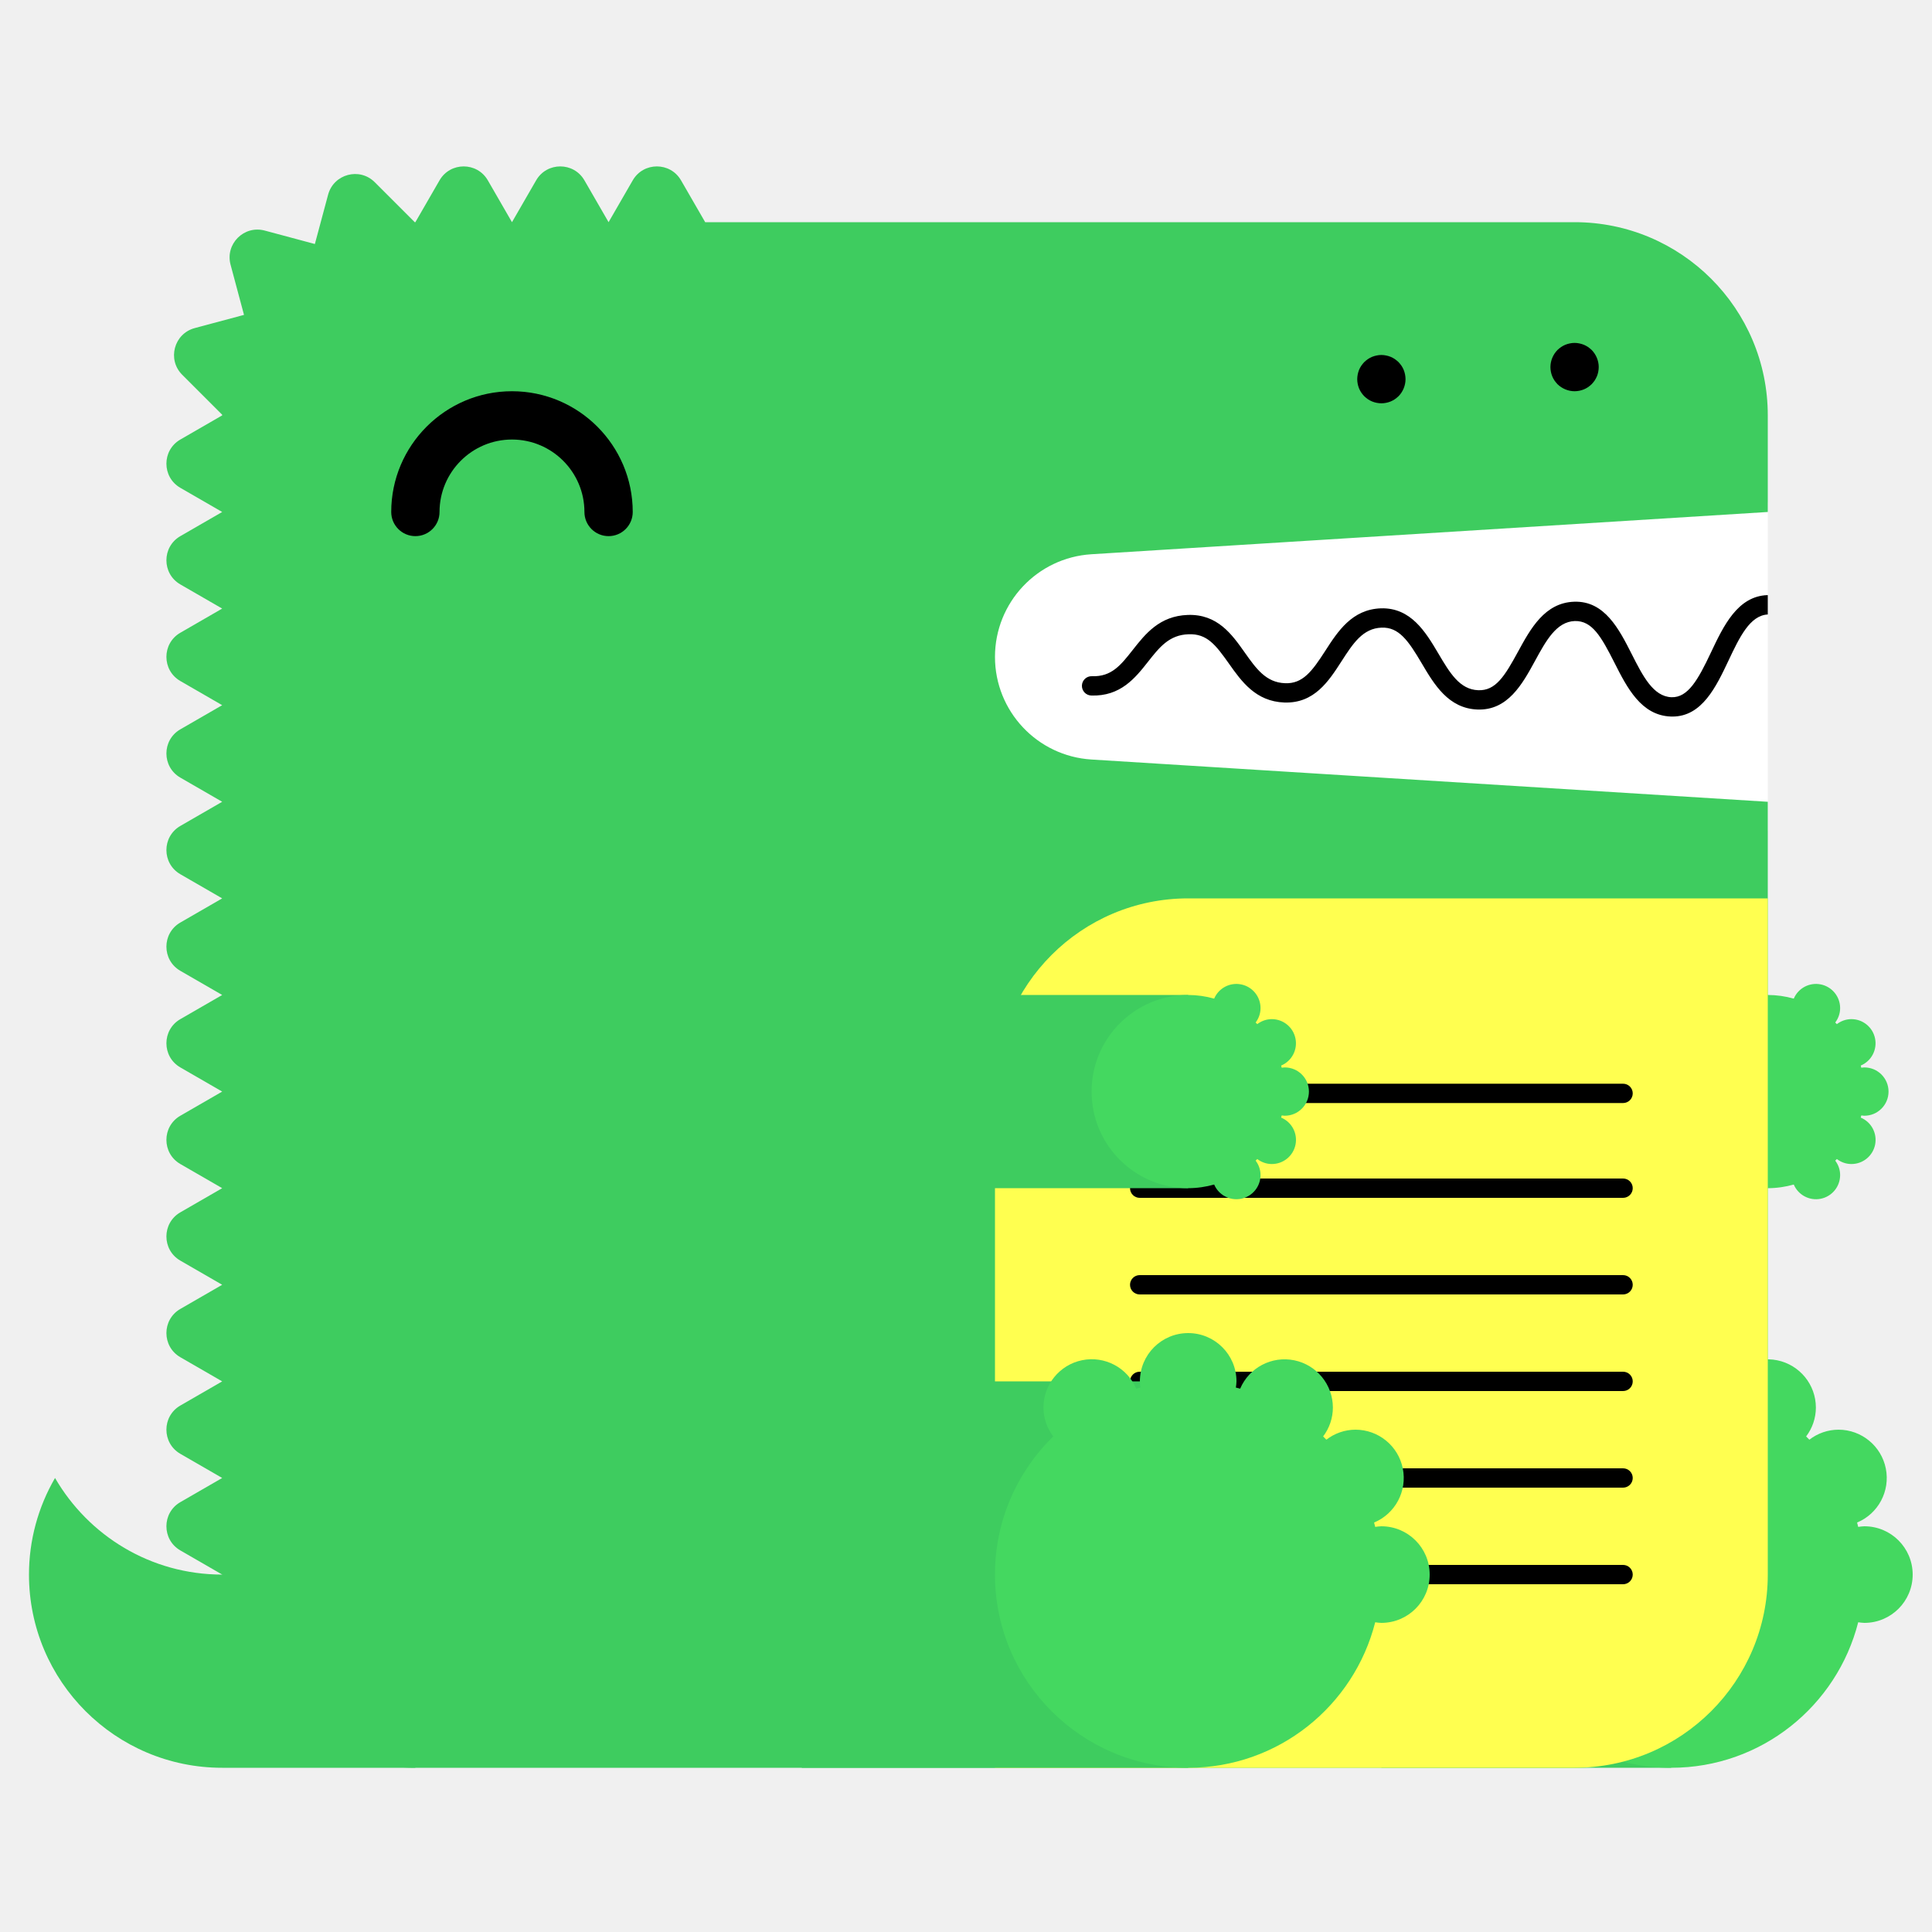
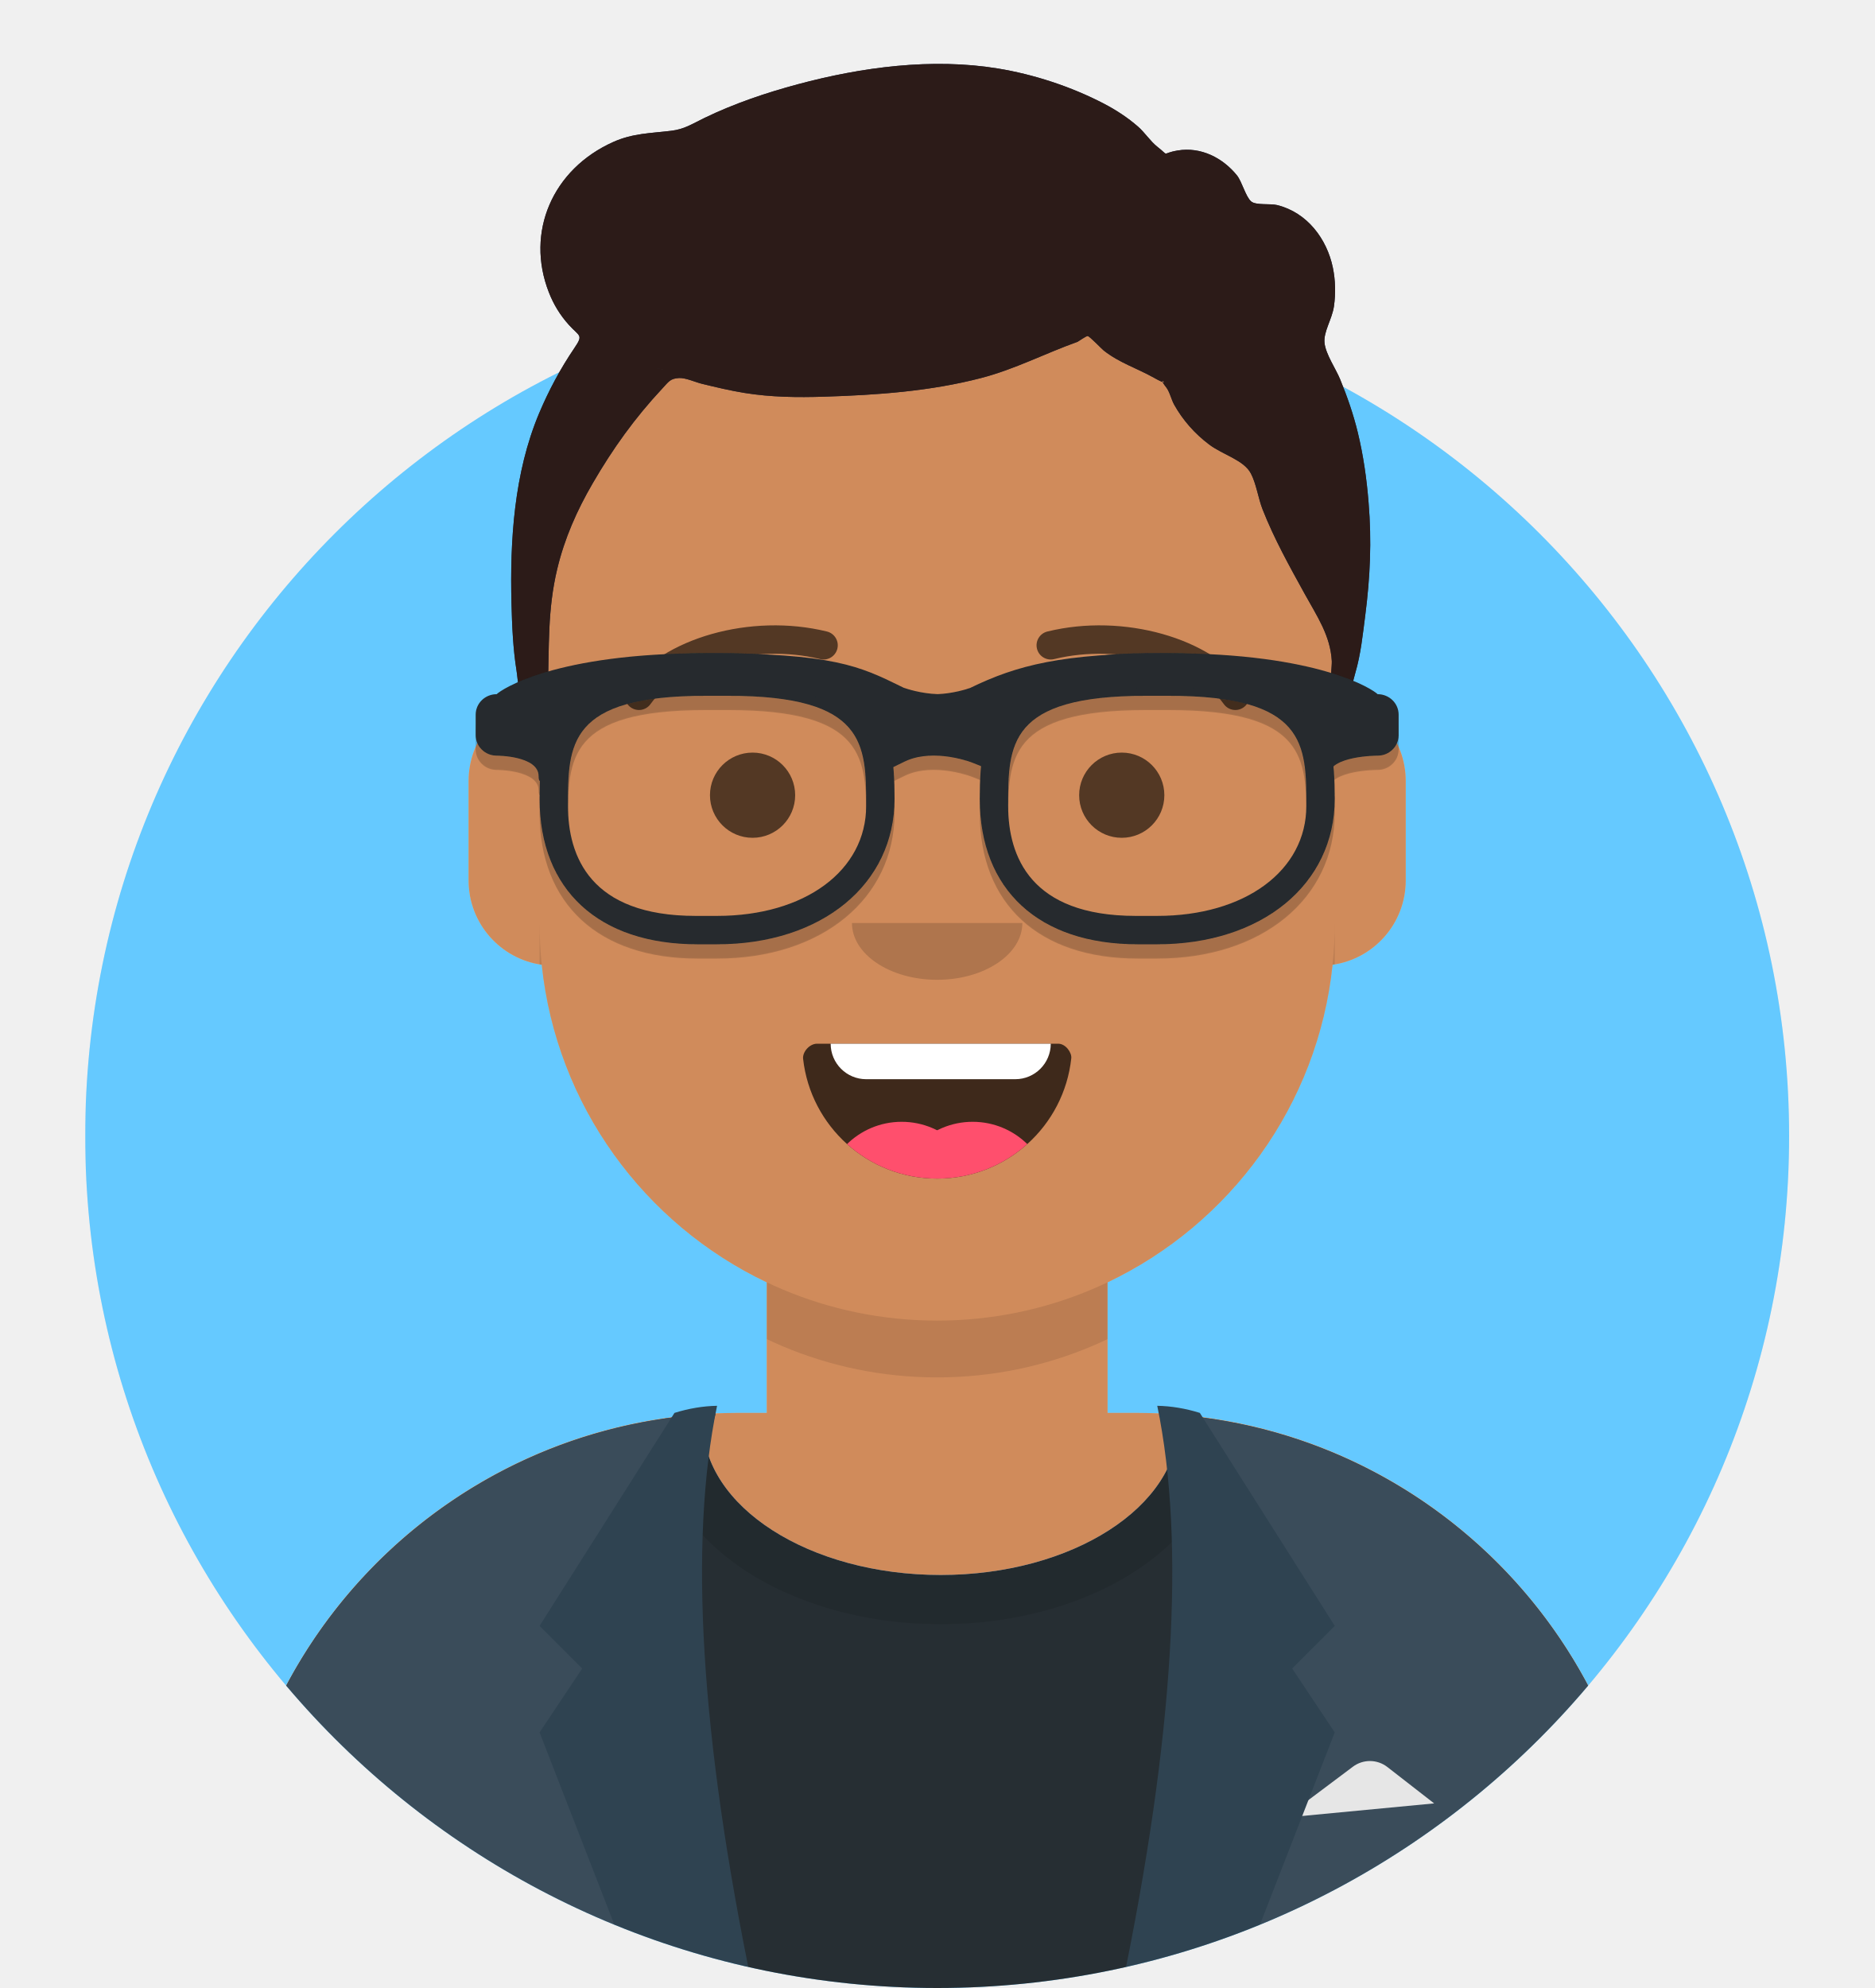
- <svg xmlns="http://www.w3.org/2000/svg" width="200" height="200" viewBox="0 0 200 200">
-   <g fill="none" fill-rule="evenodd">
-     <path fill="#FFF" d="M99 52h84v34H99z" />
-     <path d="M23 163c-7.398 0-13.843-4.027-17.303-10A19.886 19.886 0 0 0 3 163c0 11.046 8.954 20 20 20h20v-20H23z" fill="#3ECC5F" />
-     <path d="M112.98 57.376L183 53V43c0-11.046-8.954-20-20-20H73l-2.5-4.33c-1.112-1.925-3.889-1.925-5 0L63 23l-2.5-4.33c-1.111-1.925-3.889-1.925-5 0L53 23l-2.5-4.33c-1.111-1.925-3.889-1.925-5 0L43 23c-.022 0-.042.003-.065.003l-4.142-4.141c-1.57-1.571-4.252-.853-4.828 1.294l-1.369 5.104-5.192-1.392c-2.148-.575-4.111 1.389-3.535 3.536l1.39 5.193-5.102 1.367c-2.148.576-2.867 3.259-1.296 4.83l4.142 4.142c0 .021-.003.042-.003.064l-4.33 2.5c-1.925 1.111-1.925 3.889 0 5L23 53l-4.33 2.5c-1.925 1.111-1.925 3.889 0 5L23 63l-4.33 2.5c-1.925 1.111-1.925 3.889 0 5L23 73l-4.33 2.5c-1.925 1.111-1.925 3.889 0 5L23 83l-4.33 2.5c-1.925 1.111-1.925 3.889 0 5L23 93l-4.33 2.5c-1.925 1.111-1.925 3.889 0 5L23 103l-4.33 2.5c-1.925 1.111-1.925 3.889 0 5L23 113l-4.33 2.5c-1.925 1.111-1.925 3.889 0 5L23 123l-4.33 2.5c-1.925 1.111-1.925 3.889 0 5L23 133l-4.33 2.5c-1.925 1.111-1.925 3.889 0 5L23 143l-4.33 2.5c-1.925 1.111-1.925 3.889 0 5L23 153l-4.33 2.5c-1.925 1.111-1.925 3.889 0 5L23 163c0 11.046 8.954 20 20 20h120c11.046 0 20-8.954 20-20V83l-70.02-4.376A10.645 10.645 0 0 1 103 68c0-5.621 4.37-10.273 9.98-10.624" fill="#3ECC5F" />
-     <path fill="#3ECC5F" d="M143 183h30v-40h-30z" />
-     <path d="M193 158c-.219 0-.428.037-.639.064-.038-.15-.074-.301-.116-.451A5 5 0 0 0 190.32 148a4.96 4.96 0 0 0-3.016 1.036 26.531 26.531 0 0 0-.335-.336 4.955 4.955 0 0 0 1.011-2.987 5 5 0 0 0-9.599-1.959c-.148-.042-.297-.077-.445-.115.027-.211.064-.42.064-.639a5 5 0 0 0-5-5 5 5 0 0 0-5 5c0 .219.037.428.064.639-.148.038-.297.073-.445.115a4.998 4.998 0 0 0-9.599 1.959c0 1.125.384 2.151 1.011 2.987-3.717 3.632-6.031 8.693-6.031 14.3 0 11.046 8.954 20 20 20 9.339 0 17.16-6.41 19.361-15.064.211.027.42.064.639.064a5 5 0 0 0 5-5 5 5 0 0 0-5-5" fill="#44D860" />
-     <path fill="#3ECC5F" d="M153 123h30v-20h-30z" />
-     <path d="M193 115.5a2.5 2.5 0 1 0 0-5c-.109 0-.214.019-.319.032-.02-.075-.037-.15-.058-.225a2.501 2.501 0 0 0-.963-4.807c-.569 0-1.088.197-1.508.518a6.653 6.653 0 0 0-.168-.168c.314-.417.506-.931.506-1.494a2.5 2.5 0 0 0-4.8-.979A9.987 9.987 0 0 0 183 103c-5.522 0-10 4.478-10 10s4.478 10 10 10c.934 0 1.833-.138 2.69-.377a2.5 2.5 0 0 0 4.8-.979c0-.563-.192-1.077-.506-1.494.057-.055.113-.111.168-.168.42.321.939.518 1.508.518a2.5 2.5 0 0 0 .963-4.807c.021-.074.038-.15.058-.225.105.013.21.032.319.032" fill="#44D860" />
-     <path d="M63 55.5a2.5 2.5 0 0 1-2.5-2.5c0-4.136-3.364-7.5-7.5-7.5s-7.5 3.364-7.5 7.5a2.5 2.5 0 1 1-5 0c0-6.893 5.607-12.5 12.5-12.5S65.5 46.107 65.5 53a2.5 2.5 0 0 1-2.5 2.5" fill="#000" />
-     <path d="M103 183h60c11.046 0 20-8.954 20-20V93h-60c-11.046 0-20 8.954-20 20v70z" fill="#FFFF50" />
-     <path d="M168.02 124h-50.04a1 1 0 1 1 0-2h50.04a1 1 0 1 1 0 2m0 20h-50.04a1 1 0 1 1 0-2h50.04a1 1 0 1 1 0 2m0 20h-50.04a1 1 0 1 1 0-2h50.04a1 1 0 1 1 0 2m0-49.814h-50.04a1 1 0 1 1 0-2h50.04a1 1 0 1 1 0 2m0 19.814h-50.04a1 1 0 1 1 0-2h50.04a1 1 0 1 1 0 2m0 20h-50.04a1 1 0 1 1 0-2h50.04a1 1 0 1 1 0 2M183 61.611c-.012 0-.022-.006-.034-.005-3.09.105-4.552 3.196-5.842 5.923-1.346 2.85-2.387 4.703-4.093 4.647-1.889-.068-2.969-2.202-4.113-4.46-1.314-2.594-2.814-5.536-5.963-5.426-3.046.104-4.513 2.794-5.807 5.167-1.377 2.528-2.314 4.065-4.121 3.994-1.927-.07-2.951-1.805-4.136-3.813-1.321-2.236-2.848-4.75-5.936-4.664-2.994.103-4.465 2.385-5.763 4.4-1.373 2.13-2.335 3.428-4.165 3.351-1.973-.07-2.992-1.51-4.171-3.177-1.324-1.873-2.816-3.993-5.895-3.89-2.928.1-4.399 1.97-5.696 3.618-1.232 1.564-2.194 2.802-4.229 2.724a1 1 0 0 0-.072 2c3.017.101 4.545-1.8 5.872-3.487 1.177-1.496 2.193-2.787 4.193-2.855 1.926-.082 2.829 1.115 4.195 3.045 1.297 1.834 2.769 3.914 5.731 4.021 3.103.104 4.596-2.215 5.918-4.267 1.182-1.834 2.202-3.417 4.15-3.484 1.793-.067 2.769 1.35 4.145 3.681 1.297 2.197 2.766 4.686 5.787 4.796 3.125.108 4.634-2.62 5.949-5.035 1.139-2.088 2.214-4.06 4.119-4.126 1.793-.042 2.728 1.595 4.111 4.33 1.292 2.553 2.757 5.445 5.825 5.556l.169.003c3.064 0 4.518-3.075 5.805-5.794 1.139-2.41 2.217-4.68 4.067-4.773v-2z" fill="#000" />
-     <path fill="#3ECC5F" d="M83 183h40v-40H83z" />
-     <path d="M143 158c-.219 0-.428.037-.639.064-.038-.15-.074-.301-.116-.451A5 5 0 0 0 140.32 148a4.96 4.96 0 0 0-3.016 1.036 26.531 26.531 0 0 0-.335-.336 4.955 4.955 0 0 0 1.011-2.987 5 5 0 0 0-9.599-1.959c-.148-.042-.297-.077-.445-.115.027-.211.064-.42.064-.639a5 5 0 0 0-5-5 5 5 0 0 0-5 5c0 .219.037.428.064.639-.148.038-.297.073-.445.115a4.998 4.998 0 0 0-9.599 1.959c0 1.125.384 2.151 1.011 2.987-3.717 3.632-6.031 8.693-6.031 14.3 0 11.046 8.954 20 20 20 9.339 0 17.16-6.41 19.361-15.064.211.027.42.064.639.064a5 5 0 0 0 5-5 5 5 0 0 0-5-5" fill="#44D860" />
-     <path fill="#3ECC5F" d="M83 123h40v-20H83z" />
-     <path d="M133 115.5a2.5 2.5 0 1 0 0-5c-.109 0-.214.019-.319.032-.02-.075-.037-.15-.058-.225a2.501 2.501 0 0 0-.963-4.807c-.569 0-1.088.197-1.508.518a6.653 6.653 0 0 0-.168-.168c.314-.417.506-.931.506-1.494a2.5 2.5 0 0 0-4.8-.979A9.987 9.987 0 0 0 123 103c-5.522 0-10 4.478-10 10s4.478 10 10 10c.934 0 1.833-.138 2.69-.377a2.5 2.5 0 0 0 4.8-.979c0-.563-.192-1.077-.506-1.494.057-.055.113-.111.168-.168.42.321.939.518 1.508.518a2.5 2.5 0 0 0 .963-4.807c.021-.074.038-.15.058-.225.105.013.21.032.319.032" fill="#44D860" />
-     <path d="M143 41.75c-.16 0-.33-.02-.49-.05a2.52 2.52 0 0 1-.47-.14c-.15-.06-.29-.14-.431-.23-.13-.09-.259-.2-.38-.31-.109-.12-.219-.24-.309-.38s-.17-.28-.231-.43a2.619 2.619 0 0 1-.189-.96c0-.16.02-.33.05-.49.03-.16.08-.31.139-.47.061-.15.141-.29.231-.43.09-.13.2-.26.309-.38.121-.11.25-.22.38-.31.141-.09.281-.17.431-.23.149-.06.31-.11.47-.14.32-.07.65-.07.98 0 .159.03.32.08.47.14.149.06.29.14.43.23.13.09.259.2.38.31.11.12.22.25.31.38.09.14.17.28.23.43.06.16.11.31.14.47.029.16.05.33.05.49 0 .66-.271 1.31-.73 1.77-.121.11-.25.22-.38.31-.14.09-.281.17-.43.23a2.565 2.565 0 0 1-.96.19m20-1.25c-.66 0-1.3-.27-1.771-.73a3.802 3.802 0 0 1-.309-.38c-.09-.14-.17-.28-.231-.43a2.619 2.619 0 0 1-.189-.96c0-.66.27-1.3.729-1.77.121-.11.25-.22.38-.31.141-.09.281-.17.431-.23.149-.06.31-.11.47-.14.32-.07.66-.07.98 0 .159.03.32.08.47.14.149.06.29.14.43.23.13.09.259.2.38.31.459.47.73 1.11.73 1.77 0 .16-.021.33-.05.49-.03.16-.08.32-.14.47-.07.15-.14.29-.23.43-.09.13-.2.26-.31.38-.121.11-.25.22-.38.31-.14.09-.281.17-.43.23a2.565 2.565 0 0 1-.96.19" fill="#000" />
+ <svg xmlns="http://www.w3.org/2000/svg" xmlns:xlink="http://www.w3.org/1999/xlink" width="264px" height="280px" viewBox="0 0 264 280" version="1.1">
+   <defs>
+     <circle id="react-path-1" cx="120" cy="120" r="120" />
+     <path d="M12,160 C12,226.274 65.726,280 132,280 C198.274,280 252,226.274 252,160 L264,160 L264,-1.42108547e-14 L-3.19744231e-14,-1.42108547e-14 L-3.19744231e-14,160 L12,160 Z" id="react-path-2" />
+     <path d="M124,144.611 L124,163 L128,163 L128,163 C167.765,163 200,195.235 200,235 L200,244 L0,244 L0,235 C-4.86974701e-15,195.235 32.235,163 72,163 L72,163 L76,163 L76,144.611 C58.763,136.422 46.372,119.687 44.305,99.881 C38.48,99.058 34,94.052 34,88 L34,74 C34,68.054 38.325,63.118 44,62.166 L44,56 L44,56 C44,25.072 69.072,5.68137151e-15 100,0 L100,0 L100,0 C130.928,-5.68137151e-15 156,25.072 156,56 L156,62.166 C161.675,63.118 166,68.054 166,74 L166,88 C166,94.052 161.52,99.058 155.695,99.881 C153.628,119.687 141.237,136.422 124,144.611 Z" id="react-path-3" />
+   </defs>
+   <g id="Avataaar" stroke="none" stroke-width="1" fill="none" fill-rule="evenodd">
+     <g transform="translate(-825, -1100)" id="Avataaar/Circle">
+       <g transform="translate(825, 1100)">
+         <g id="Circle" stroke-width="1" fill-rule="evenodd" transform="translate(12, 40)">
+           <mask id="react-mask-4" fill="white">
+             <use xlink:href="#react-path-1" />
+           </mask>
+           <use id="Circle-Background" fill="#E6E6E6" xlink:href="#react-path-1" />
+           <g id="Color/Palette/Blue-01" mask="url(#react-mask-4)" fill="#65C9FF">
+             <rect id="🖍Color" x="0" y="0" width="240" height="240" />
+           </g>
+         </g>
+         <mask id="react-mask-5" fill="white">
+           <use xlink:href="#react-path-2" />
+         </mask>
+         <g id="Mask" />
+         <g id="Avataaar" stroke-width="1" fill-rule="evenodd" mask="url(#react-mask-5)">
+           <g id="Body" transform="translate(32, 36)">
+             <mask id="react-mask-6" fill="white">
+               <use xlink:href="#react-path-3" />
+             </mask>
+             <use fill="#D0C6AC" xlink:href="#react-path-3" />
+             <g id="Skin/👶🏽-03-Brown" mask="url(#react-mask-6)" fill="#D08B5B">
+               <g transform="translate(0, 0)" id="Color">
+                 <rect x="0" y="0" width="264" height="280" />
+               </g>
+             </g>
+             <path d="M156,79 L156,102 C156,132.928 130.928,158 100,158 C69.072,158 44,132.928 44,102 L44,79 L44,94 C44,124.928 69.072,150 100,150 C130.928,150 156,124.928 156,94 L156,79 Z" id="Neck-Shadow" fill-opacity="0.1" fill="#000000" mask="url(#react-mask-6)" />
+           </g>
+           <g id="Clothing/Blazer-+-Shirt" transform="translate(0, 170)">
+             <defs>
+               <path d="M133.96,0.295 C170.936,3.325 200,34.294 200,72.052 L200,81 L0,81 L0,72.052 C1.22536245e-14,33.953 29.592,2.765 67.045,0.22 C67.015,0.593 67,0.969 67,1.348 C67,13.211 81.998,22.828 100.5,22.828 C119.002,22.828 134,13.211 134,1.348 C134,0.995 133.987,0.644 133.96,0.295 Z" id="react-path-227" />
+             </defs>
+             <g id="Shirt" transform="translate(32, 29)">
+               <mask id="react-mask-228" fill="white">
+                 <use xlink:href="#react-path-227" />
+               </mask>
+               <use id="Clothes" fill="#E6E6E6" xlink:href="#react-path-227" />
+               <g id="Color/Palette/Black" mask="url(#react-mask-228)" fill="#262E33">
+                 <g transform="translate(-32, -29)" id="🖍Color">
+                   <rect x="0" y="0" width="264" height="110" />
+                 </g>
+               </g>
+               <g id="Shadowy" opacity="0.6" mask="url(#react-mask-228)" fill-opacity="0.16" fill="#000000">
+                 <g transform="translate(60, -25)" id="Hola-👋🏼">
+                   <ellipse cx="40.5" cy="27.848" rx="39.635" ry="26.914" />
+                 </g>
+               </g>
+             </g>
+             <g id="Blazer" transform="translate(32, 28)">
+               <path d="M68.785,1.122 C30.512,2.804 -1.89486556e-14,34.365 -1.42108547e-14,73.052 L0,73.052 L0,82 L69.362,82 C65.961,69.92 64,55.709 64,40.5 C64,26.173 65.74,12.731 68.785,1.122 Z M131.638,82 L200,82 L200,73.052 C200,34.707 170.025,3.363 132.229,1.174 C135.265,12.771 137,26.194 137,40.5 C137,55.709 135.039,69.92 131.638,82 Z" id="Saco" fill="#3A4C5A" />
+               <path d="M149,58 L158.556,50.833 L158.556,50.833 C159.999,49.751 161.988,49.768 163.412,50.876 L170,56 L149,58 Z" id="Pocket-hanky" fill="#E6E6E6" />
+               <path d="M69,1.13686838e-13 C65,19.333 66.667,46.667 74,82 L58,82 L44,46 L50,37 L44,31 L63,1 C65.028,0.369 67.028,0.036 69,1.13686838e-13 Z" id="Wing" fill="#2F4351" />
+               <path d="M151,1.13686838e-13 C147,19.333 148.667,46.667 156,82 L140,82 L126,46 L132,37 L126,31 L145,1 C147.028,0.369 149.028,0.036 151,1.13686838e-13 Z" id="Wing" fill="#2F4351" transform="translate(141, 41) scale(-1, 1) translate(-141, -41) " />
+             </g>
+           </g>
+           <g id="Face" transform="translate(76, 82)" fill="#000000">
+             <g id="Mouth/Smile" transform="translate(2, 52)">
+               <defs>
+                 <path d="M35.118,15.128 C36.176,24.62 44.226,32 54,32 C63.804,32 71.874,24.574 72.892,15.04 C72.974,14.273 72.117,13 71.043,13 C56.149,13 44.738,13 37.087,13 C36.007,13 35.012,14.178 35.118,15.128 Z" id="react-path-267" />
+               </defs>
+               <mask id="react-mask-268" fill="white">
+                 <use xlink:href="#react-path-267" />
+               </mask>
+               <use id="Mouth" fill-opacity="0.7" fill="#000000" fill-rule="evenodd" xlink:href="#react-path-267" />
+               <rect id="Teeth" fill="#FFFFFF" fill-rule="evenodd" mask="url(#react-mask-268)" x="39" y="2" width="31" height="16" rx="5" />
+               <g id="Tongue" stroke-width="1" fill-rule="evenodd" mask="url(#react-mask-268)" fill="#FF4F6D">
+                 <g transform="translate(38, 24)">
+                   <circle cx="11" cy="11" r="11" />
+                   <circle cx="21" cy="11" r="11" />
+                 </g>
+               </g>
+             </g>
+             <g id="Nose/Default" transform="translate(28, 40)" fill-opacity="0.16">
+               <path d="M16,8 C16,12.418 21.373,16 28,16 L28,16 C34.627,16 40,12.418 40,8" id="Nose" />
+             </g>
+             <g id="Eyes/Default-😀" transform="translate(0, 8)" fill-opacity="0.6">
+               <circle id="Eye" cx="30" cy="22" r="6" />
+               <circle id="Eye" cx="82" cy="22" r="6" />
+             </g>
+             <g id="Eyebrow/Outline/Default" fill-opacity="0.6">
+               <g id="I-Browse" transform="translate(12, 6)">
+                 <path d="M3.63,11.159 C7.545,5.65 18.278,2.561 27.523,4.831 C28.596,5.095 29.679,4.439 29.942,3.366 C30.206,2.293 29.55,1.21 28.477,0.947 C17.74,-1.69 5.312,1.887 0.37,8.841 C-0.27,9.742 -0.059,10.99 0.841,11.63 C1.742,12.27 2.99,12.059 3.63,11.159 Z" id="Eyebrow" fill-rule="nonzero" />
+                 <path d="M61.63,11.159 C65.545,5.65 76.278,2.561 85.523,4.831 C86.596,5.095 87.679,4.439 87.942,3.366 C88.206,2.293 87.55,1.21 86.477,0.947 C75.74,-1.69 63.312,1.887 58.37,8.841 C57.73,9.742 57.941,10.99 58.841,11.63 C59.742,12.27 60.99,12.059 61.63,11.159 Z" id="Eyebrow" fill-rule="nonzero" transform="translate(73.00015, 6.039198) scale(-1, 1) translate(-73.00015, -6.039198) " />
+               </g>
+             </g>
+           </g>
+           <g id="Top" stroke-width="1" fill-rule="evenodd">
+             <defs>
+               <rect id="react-path-159" x="0" y="0" width="264" height="280" />
+               <path d="M94.252,52.022 C94.375,51.968 94.07,51.947 93.336,51.96 C94.228,51.958 94.533,51.979 94.252,52.022 M86.117,36.302 C86.115,36.282 86.134,36.453 86.117,36.302 M193.765,70.766 C193.501,67.449 193.033,64.152 192.247,60.911 C191.622,58.335 190.769,55.878 189.76,53.42 C189.151,51.935 187.728,49.896 187.56,48.294 C187.395,46.717 188.627,44.969 188.889,43.132 C189.144,41.345 189.101,39.465 188.734,37.694 C187.901,33.671 185.14,29.93 180.877,28.881 C179.925,28.647 177.913,28.936 177.241,28.382 C176.47,27.746 175.933,25.581 175.235,24.712 C173.244,22.236 170.14,20.642 166.866,21.198 C164.455,21.607 165.839,22.105 164.032,20.686 C163.027,19.898 162.276,18.693 161.3,17.839 C159.833,16.556 158.15,15.458 156.408,14.557 C151.851,12.199 146.654,10.485 141.564,9.649 C132.279,8.125 122.369,9.454 113.369,11.869 C108.89,13.07 104.382,14.595 100.222,16.612 C98.439,17.476 97.409,18.194 95.549,18.42 C92.621,18.777 90.14,18.759 87.366,20.001 C78.83,23.823 74.985,32.69 78.307,41.175 C78.975,42.882 79.88,44.38 81.127,45.759 C82.647,47.439 83.198,47.109 81.888,49.041 C79.929,51.931 78.278,55.013 76.933,58.213 C73.404,66.615 72.814,76.077 73.044,85.037 C73.124,88.174 73.259,91.35 73.753,94.456 C73.967,95.801 74.027,98.329 75.035,99.327 C75.547,99.833 76.276,100.115 77.004,99.914 C78.713,99.44 78.125,98.179 78.165,97.008 C78.365,91.124 78.095,85.919 79.494,80.106 C80.528,75.812 82.25,71.911 84.483,68.071 C87.321,63.187 90.386,58.898 94.29,54.716 C95.207,53.732 95.408,53.315 96.639,53.244 C97.571,53.19 98.934,53.828 99.84,54.049 C101.838,54.536 103.839,55.017 105.873,55.345 C109.613,55.948 113.317,55.989 117.09,55.87 C124.516,55.638 131.975,55.117 139.175,53.247 C143.957,52.005 148.197,49.776 152.777,48.142 C152.859,48.113 154.007,47.295 154.208,47.328 C154.489,47.375 156.185,49.154 156.471,49.378 C158.697,51.124 161.138,51.857 163.541,53.208 C166.505,54.875 163.635,52.49 165.269,54.567 C165.746,55.172 165.99,56.293 166.372,56.978 C167.588,59.161 169.28,61.08 171.303,62.602 C173.258,64.073 176.196,64.783 177.193,66.697 C177.962,68.174 178.221,70.181 178.841,71.758 C180.469,75.893 182.618,79.749 184.767,83.644 C186.499,86.783 188.392,89.525 188.585,93.112 C188.652,94.36 187.464,101.849 190.358,99.572 C190.787,99.234 191.711,95.416 191.901,94.768 C192.673,92.135 192.947,89.387 193.296,86.682 C193.99,81.302 194.219,76.184 193.765,70.766" id="react-path-158" />
+               <filter x="-0.8%" y="-2.0%" width="101.5%" height="108.0%" filterUnits="objectBoundingBox" id="react-filter-155">
+                 <feOffset dx="0" dy="2" in="SourceAlpha" result="shadowOffsetOuter1" />
+                 <feColorMatrix values="0 0 0 0 0   0 0 0 0 0   0 0 0 0 0  0 0 0 0.16 0" type="matrix" in="shadowOffsetOuter1" result="shadowMatrixOuter1" />
+                 <feMerge>
+                   <feMergeNode in="shadowMatrixOuter1" />
+                   <feMergeNode in="SourceGraphic" />
+                 </feMerge>
+               </filter>
+             </defs>
+             <mask id="react-mask-157" fill="white">
+               <use xlink:href="#react-path-159" />
+             </mask>
+             <g id="Mask" />
+             <g id="Top/Short-Hair/Short-Curly" mask="url(#react-mask-157)">
+               <g transform="translate(-1, 0)">
+                 <mask id="react-mask-156" fill="white">
+                   <use xlink:href="#react-path-158" />
+                 </mask>
+                 <use id="Short-Hair" stroke="none" fill="#28354B" fill-rule="evenodd" xlink:href="#react-path-158" />
+                 <g id="Skin/👶🏽-03-Brown" mask="url(#react-mask-156)" fill="#2C1B18">
+                   <g transform="translate(0, 0) " id="Color">
+                     <rect x="0" y="0" width="264" height="280" />
+                   </g>
+                 </g>
+                 <g id="Top/_Resources/Prescription-02" fill="none" transform="translate(62, 85)" stroke-width="1">
+                   <defs>
+                     <filter x="-0.8%" y="-2.4%" width="101.5%" height="109.8%" filterUnits="objectBoundingBox" id="react-filter-160">
+                       <feOffset dx="0" dy="2" in="SourceAlpha" result="shadowOffsetOuter1" />
+                       <feColorMatrix values="0 0 0 0 0   0 0 0 0 0   0 0 0 0 0  0 0 0 0.2 0" type="matrix" in="shadowOffsetOuter1" result="shadowMatrixOuter1" />
+                       <feMerge>
+                         <feMergeNode in="shadowMatrixOuter1" />
+                         <feMergeNode in="SourceGraphic" />
+                       </feMerge>
+                     </filter>
+                   </defs>
+                   <g id="Wayfarers" filter="url(#react-filter-160)" transform="translate(6, 7)" fill="#252C2F">
+                     <path d="M34,41 L31.242,41 C17.315,41 9,33.336 9,20.5 C9,10.127 10.817,0 32.53,0 L35.47,0 C57.183,0 59,10.127 59,20.5 C59,32.569 48.721,41 34,41 Z M32.385,6 C13,6 13,12.841 13,21.502 C13,28.572 16.116,37 30.971,37 L34,37 C46.365,37 55,30.627 55,21.502 C55,12.841 55,6 35.615,6 L32.385,6 Z" id="Left" fill-rule="nonzero" />
+                     <path d="M96,41 L93.242,41 C79.315,41 71,33.336 71,20.5 C71,10.127 72.817,0 94.53,0 L97.47,0 C119.183,0 121,10.127 121,20.5 C121,32.569 110.721,41 96,41 Z M94.385,6 C75,6 75,12.841 75,21.502 C75,28.572 78.119,37 92.971,37 L96,37 C108.365,37 117,30.627 117,21.502 C117,12.841 117,6 97.615,6 L94.385,6 Z" id="Right" fill-rule="nonzero" />
+                     <path d="M2.955,5.772 C3.646,5.096 11.21,0 32.5,0 C50.351,0 54.13,1.853 59.85,4.652 L60.269,4.859 C60.667,4.999 62.7,5.69 65.079,5.766 C67.246,5.673 69.1,5.085 69.642,4.897 C76.17,1.722 82.561,0 97.5,0 C118.79,0 126.354,5.096 127.045,5.772 C128.679,5.772 130,7.062 130,8.657 L130,11.543 C130,13.139 128.679,14.429 127.045,14.429 C127.045,14.429 120.144,14.429 120.144,17.315 C120.144,20.2 118.182,13.139 118.182,11.543 L118.182,8.732 C114.579,7.353 108.128,4.786 97.5,4.786 C85.658,4.786 79.761,6.886 74.702,8.971 L74.759,9.108 L74.756,11.094 L72.539,16.444 L69.8,15.361 C69.556,15.264 69.028,15.09 68.296,14.91 C66.256,14.407 64.159,14.254 62.304,14.634 C61.624,14.774 60.992,14.984 60.413,15.267 L57.77,16.558 L55.127,11.396 L55.244,9.102 L55.325,8.907 C50.962,6.874 46.939,4.786 32.5,4.786 C21.872,4.786 15.422,7.352 11.818,8.731 L11.818,11.543 C11.818,13.139 8.864,20.2 8.864,17.315 C8.864,14.429 2.955,14.429 2.955,14.429 C1.324,14.429 0,13.139 0,11.543 L0,8.657 C0,7.062 1.324,5.772 2.955,5.772 Z" id="Stuff" fill-rule="nonzero" />
+                   </g>
+                 </g>
+               </g>
+             </g>
+           </g>
+         </g>
+       </g>
+     </g>
  </g>
</svg>
